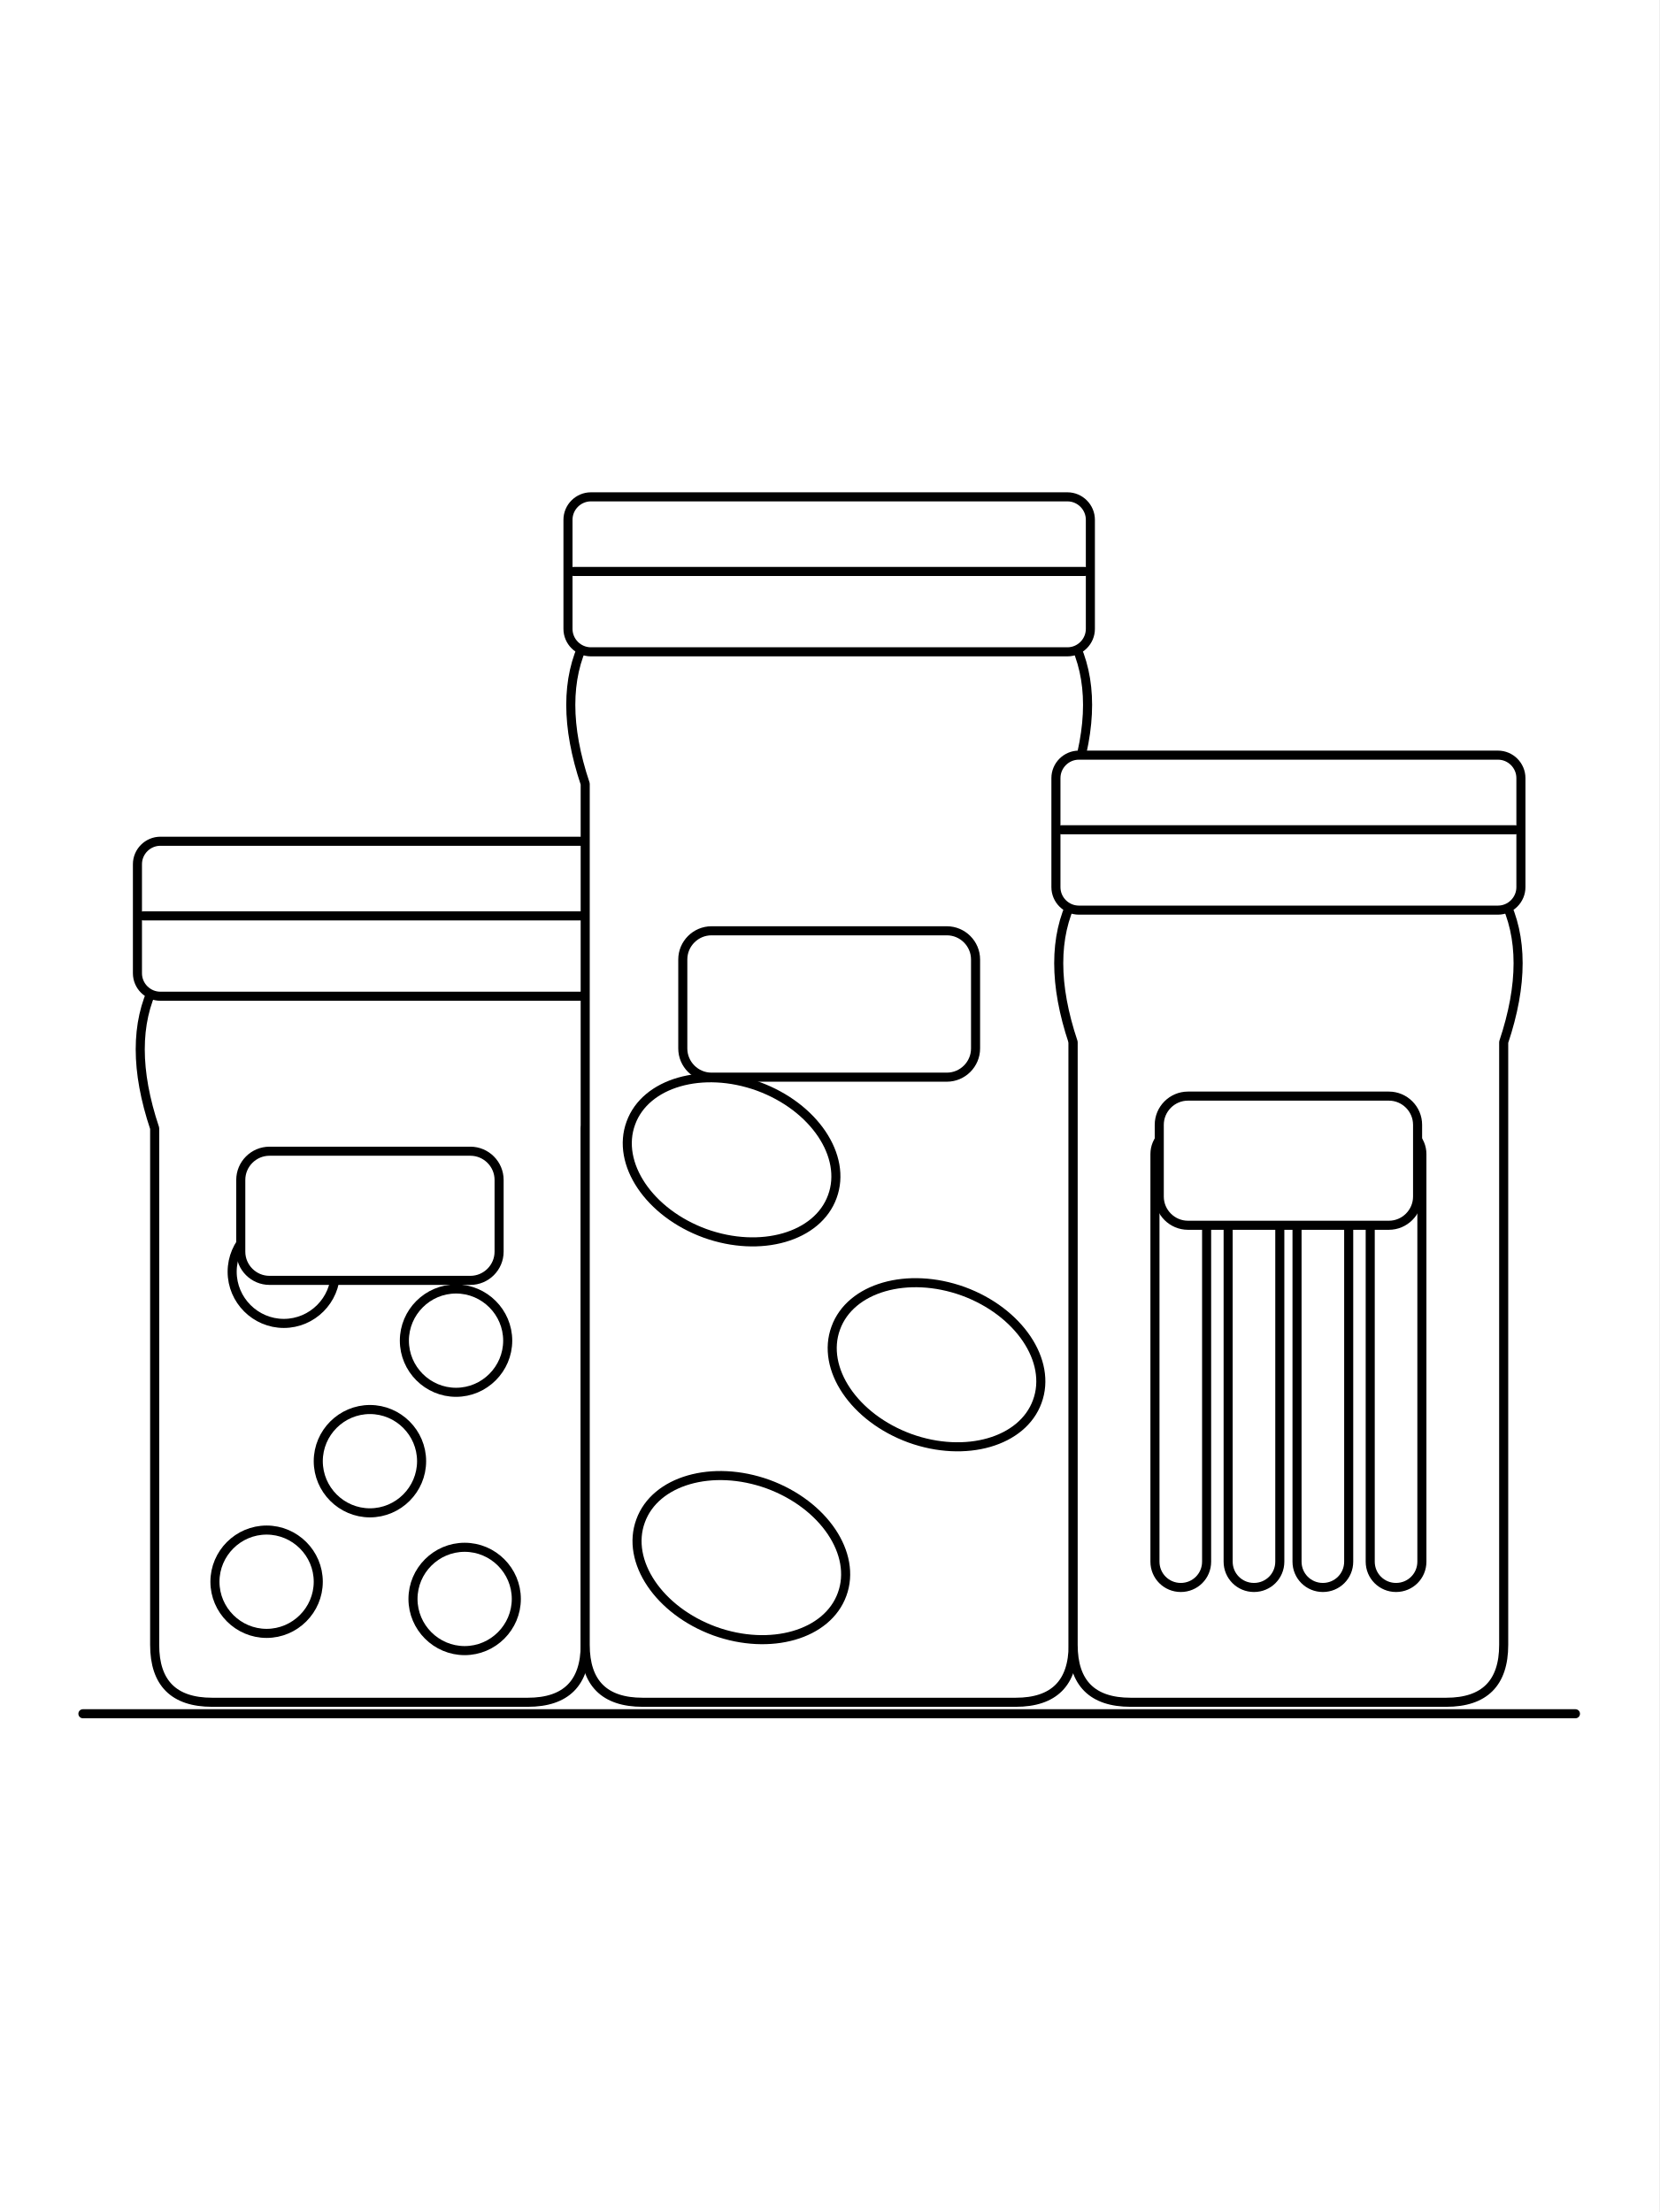
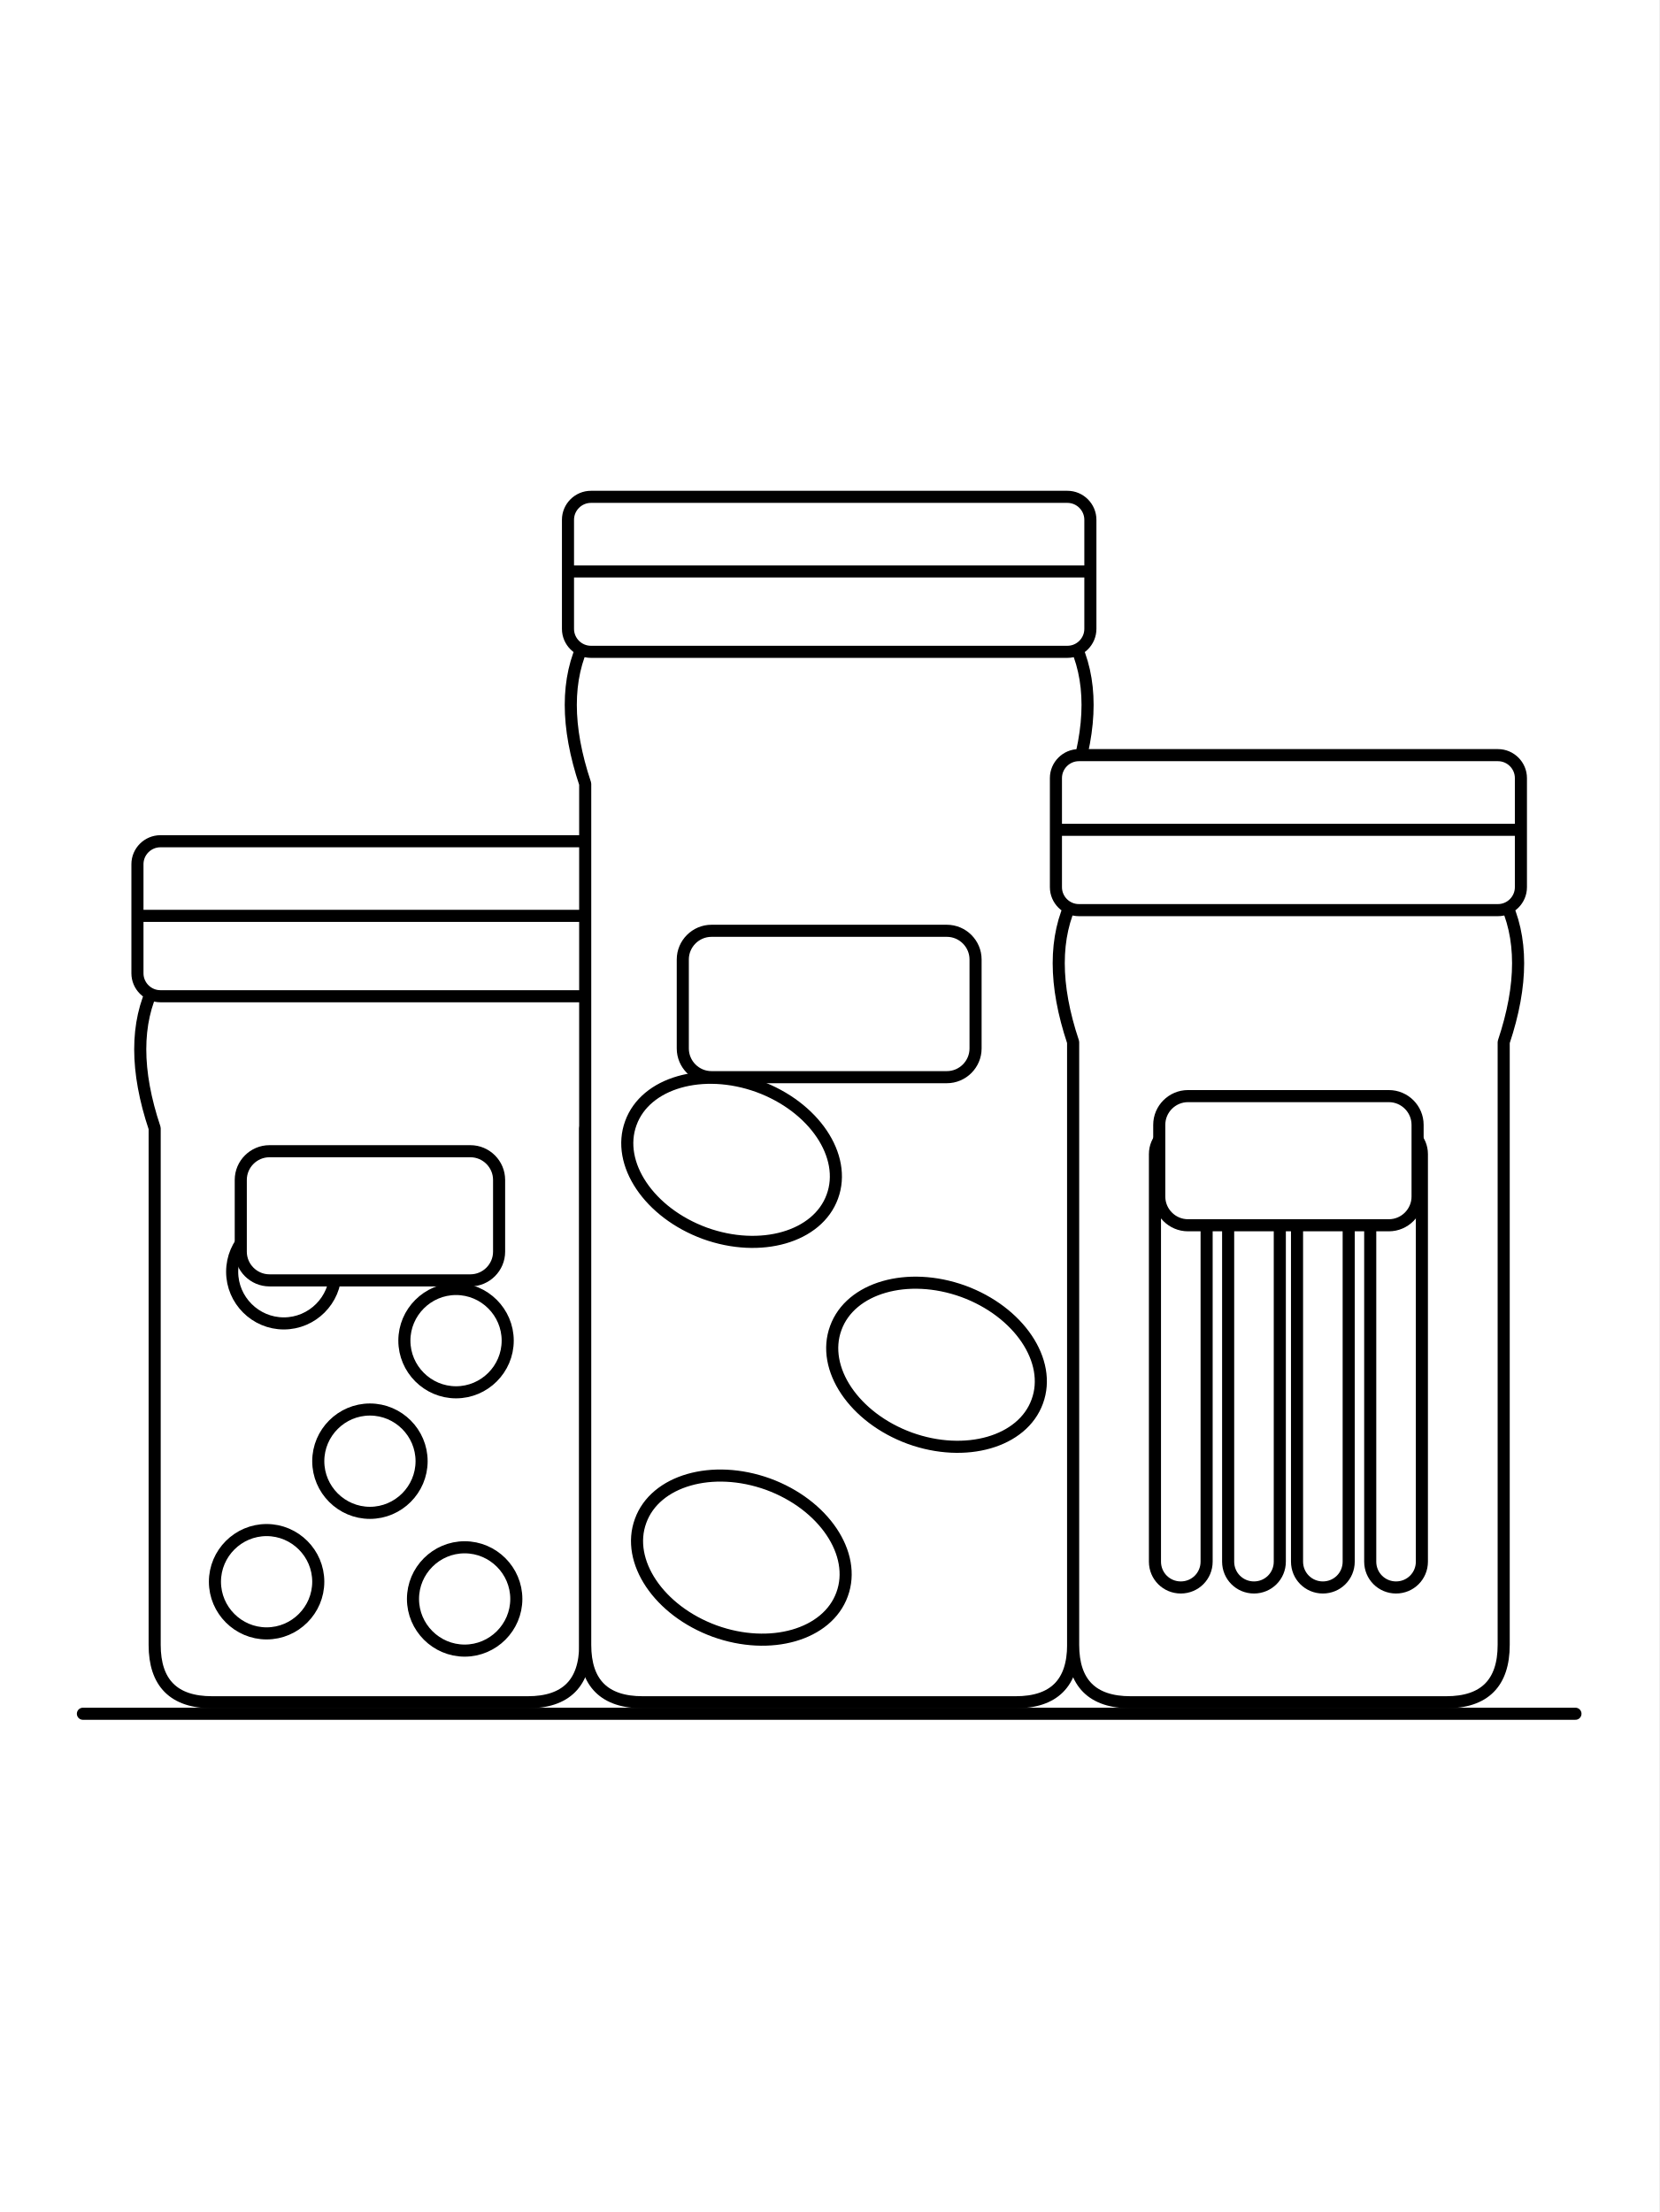
<svg xmlns="http://www.w3.org/2000/svg" version="1.1" viewBox="0 0 600 800" width="5.715in" height="7.62in" role="img" aria-label="Canning Jars, a picture to color">
  <rect width="600" height="800" fill="#fff" />
-   <g transform="translate(-11.538 -173.231) scale(1.038)" fill="#fff" data-bw="white" stroke="#000" stroke-width="3.159" stroke-linecap="round" stroke-linejoin="round">
+   <g transform="translate(-11.538 -173.231) scale(1.038)" fill="#fff" data-bw="white" stroke="#000" stroke-width="4.212" stroke-linecap="round" stroke-linejoin="round">
    <path d="M65 510 C58.3 523.3 58.3 540 65 560 L65 740 C65 753.3 71.7 760 85 760 L195 760 C208.3 760 215 753.3 215 740 L215 560 C221.7 540 221.7 523.3 215 510 Z" />
    <path d="M67 460 L213 460 C217.4 460 221 463.6 221 468 L221 506 C221 510.4 217.4 514 213 514 L67 514 C62.6 514 59 510.4 59 506 L59 468 C59 463.6 62.6 460 67 460 Z" />
-     <path fill="none" stroke-width="3.159" d="M61 486 L219 486" />
+     <path fill="none" stroke-width="4.212" d="M61 486 L219 486" />
    <path d="M128 610 C128 619.9 119.9 628 110 628 C100.1 628 92 619.9 92 610 C92 600.1 100.1 592 110 592 C119.9 592 128 600.1 128 610 Z" />
    <path d="M188 634 C188 643.9 179.9 652 170 652 C160.1 652 152 643.9 152 634 C152 624.1 160.1 616 170 616 C179.9 616 188 624.1 188 634 Z" />
    <path d="M158 676 C158 685.9 149.9 694 140 694 C130.1 694 122 685.9 122 676 C122 666.1 130.1 658 140 658 C149.9 658 158 666.1 158 676 Z" />
    <path d="M122 718 C122 727.9 113.9 736 104 736 C94.1 736 86 727.9 86 718 C86 708.1 94.1 700 104 700 C113.9 700 122 708.1 122 718 Z" />
    <path d="M191 724 C191 733.9 182.9 742 173 742 C163.1 742 155 733.9 155 724 C155 714.1 163.1 706 173 706 C182.9 706 191 714.1 191 724 Z" />
    <path d="M105 568 L175 568 C180.5 568 185 572.5 185 578 L185 603 C185 608.5 180.5 613 175 613 L105 613 C99.5 613 95 608.5 95 603 L95 578 C95 572.5 99.5 568 105 568 Z" />
    <path d="M215 390 C208.3 403.3 208.3 420 215 440 L215 740 C215 753.3 221.7 760 235 760 L365 760 C378.3 760 385 753.3 385 740 L385 440 C391.7 420 391.7 403.3 385 390 Z" />
    <path d="M217 340 L383 340 C387.4 340 391 343.6 391 348 L391 386 C391 390.4 387.4 394 383 394 L217 394 C212.6 394 209 390.4 209 386 L209 348 C209 343.6 212.6 340 217 340 Z" />
-     <path fill="none" stroke-width="3.159" d="M211 366 L389 366" />
+     <path fill="none" stroke-width="4.212" d="M211 366 L389 366" />
    <path d="M301.1 583.8 C296 597.9 276.1 603.6 256.7 596.6 C237.3 589.5 225.7 572.3 230.9 558.2 C236 544.1 255.9 538.4 275.3 545.4 C294.7 552.5 306.3 569.7 301.1 583.8 Z" />
    <path d="M372.5 655.2 C367.4 669.3 347.5 675 328.1 668 C308.7 660.9 297.1 643.7 302.3 629.6 C307.4 615.5 327.3 609.8 346.7 616.8 C366.1 623.9 377.7 641.1 372.5 655.2 Z" />
    <path d="M304.5 722.4 C299.4 736.5 279.5 742.2 260.1 735.2 C240.7 728.1 229.1 710.9 234.3 696.8 C239.4 682.7 259.3 677 278.7 684 C298.1 691.1 309.7 708.3 304.5 722.4 Z" />
    <path d="M259 491.2 L341 491.2 C346.5 491.2 351 495.7 351 501.2 L351 532.2 C351 537.7 346.5 542.2 341 542.2 L259 542.2 C253.5 542.2 249 537.7 249 532.2 L249 501.2 C249 495.7 253.5 491.2 259 491.2 Z" />
    <path d="M385 480 C378.3 493.3 378.3 510 385 530 L385 740 C385 753.3 391.7 760 405 760 L515 760 C528.3 760 535 753.3 535 740 L535 530 C541.7 510 541.7 493.3 535 480 Z" />
    <path d="M387 430 L533 430 C537.4 430 541 433.6 541 438 L541 476 C541 480.4 537.4 484 533 484 L387 484 C382.6 484 379 480.4 379 476 L379 438 C379 433.6 382.6 430 387 430 Z" />
-     <path fill="none" stroke-width="3.159" d="M381 456 L539 456" />
+     <path fill="none" stroke-width="4.212" d="M381 456 L539 456" />
    <path d="M422.5 560 L422.5 560 C427.5 560 431.5 564 431.5 569 L431.5 711 C431.5 716 427.5 720 422.5 720 L422.5 720 C417.5 720 413.5 716 413.5 711 L413.5 569 C413.5 564 417.5 560 422.5 560 Z" />
    <path d="M448 560 L448 560 C453 560 457 564 457 569 L457 711 C457 716 453 720 448 720 L448 720 C443 720 439 716 439 711 L439 569 C439 564 443 560 448 560 Z" />
    <path d="M472 560 L472 560 C477 560 481 564 481 569 L481 711 C481 716 477 720 472 720 L472 720 C467 720 463 716 463 711 L463 569 C463 564 467 560 472 560 Z" />
    <path d="M497.5 560 L497.5 560 C502.5 560 506.5 564 506.5 569 L506.5 711 C506.5 716 502.5 720 497.5 720 L497.5 720 C492.5 720 488.5 716 488.5 711 L488.5 569 C488.5 564 492.5 560 497.5 560 Z" />
    <path d="M425 548.8 L495 548.8 C500.5 548.8 505 553.3 505 558.8 L505 583.8 C505 589.3 500.5 593.8 495 593.8 L425 593.8 C419.5 593.8 415 589.3 415 583.8 L415 558.8 C415 553.3 419.5 548.8 425 548.8 Z" />
    <path fill="none" d="M40 764 L560 764" />
  </g>
</svg>
